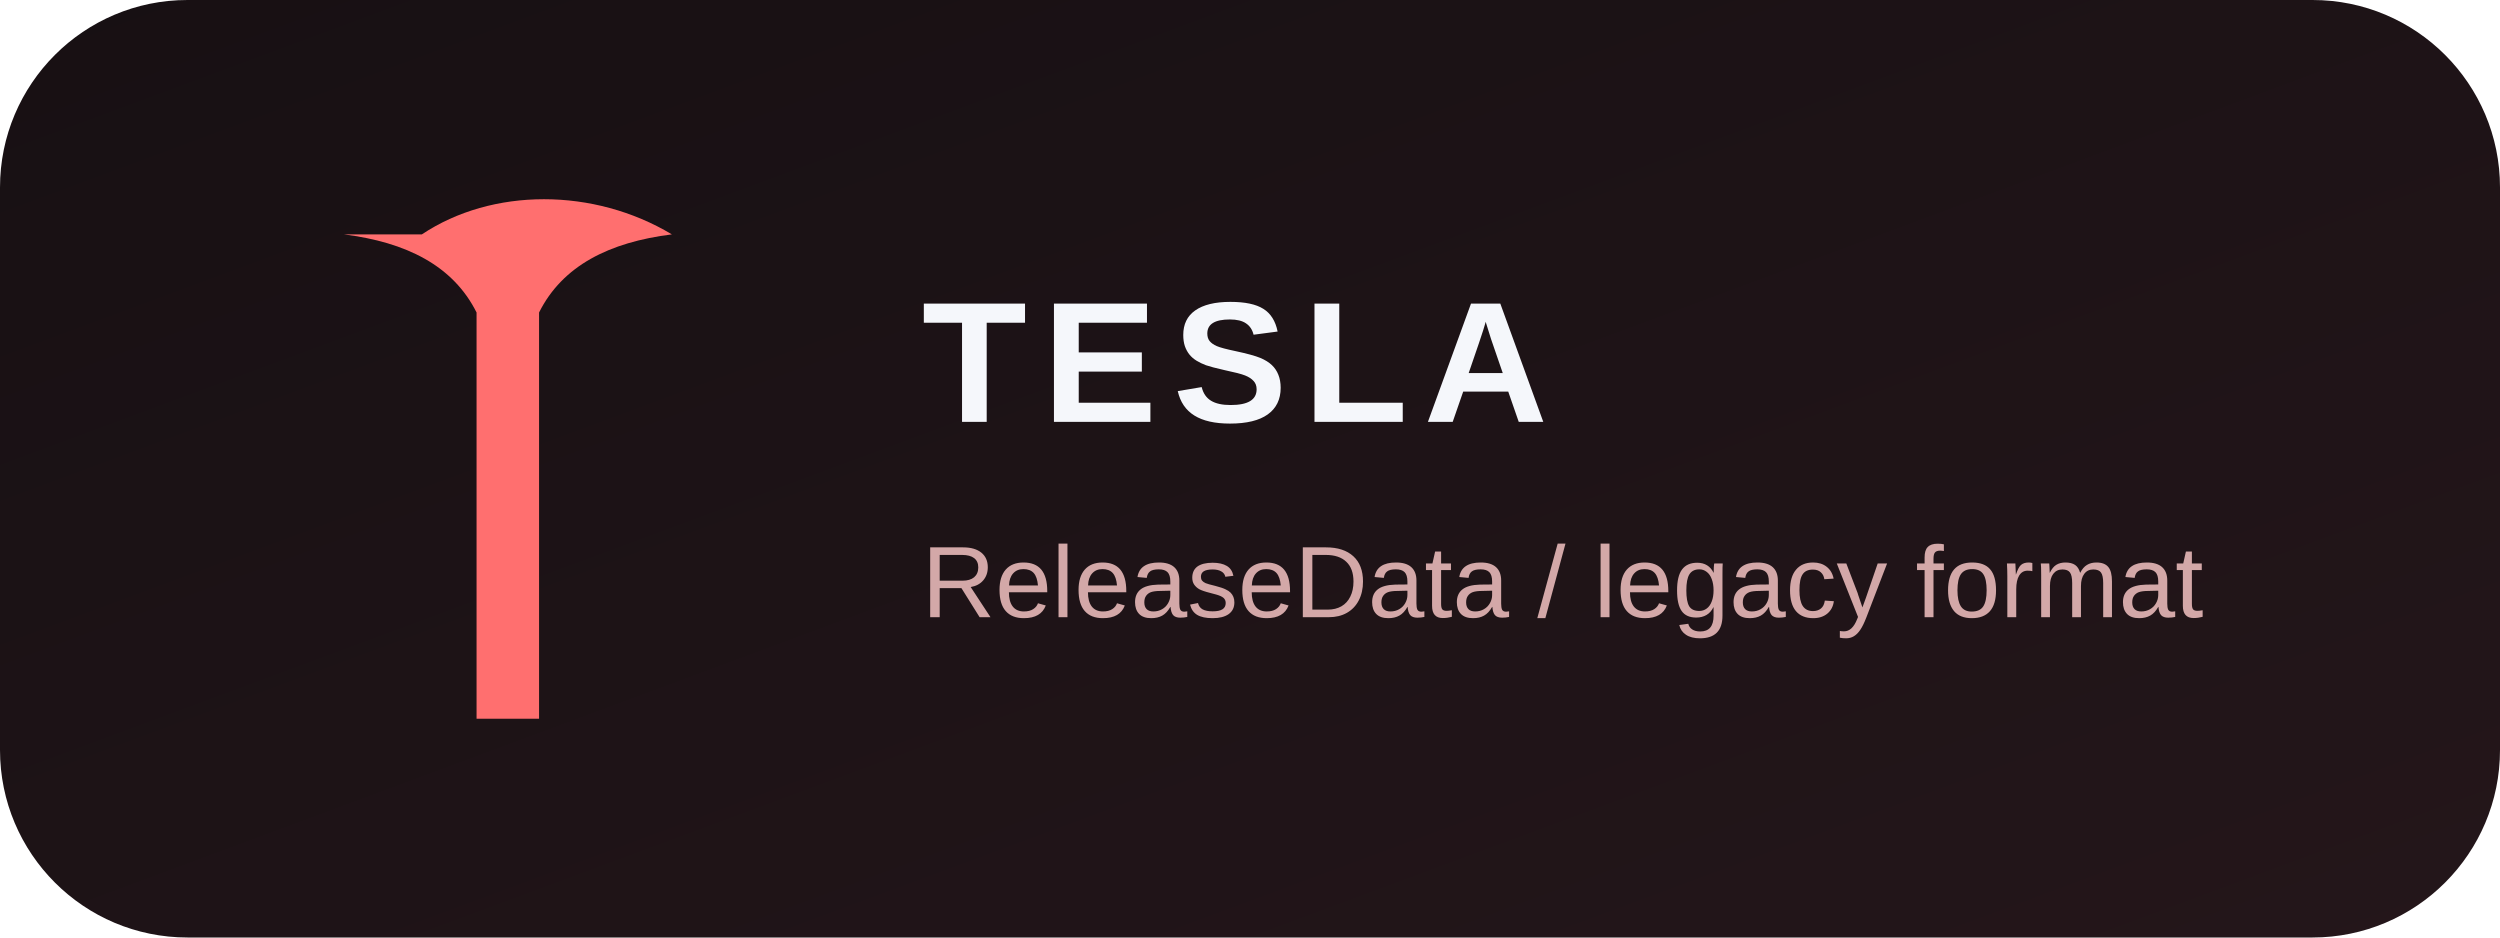
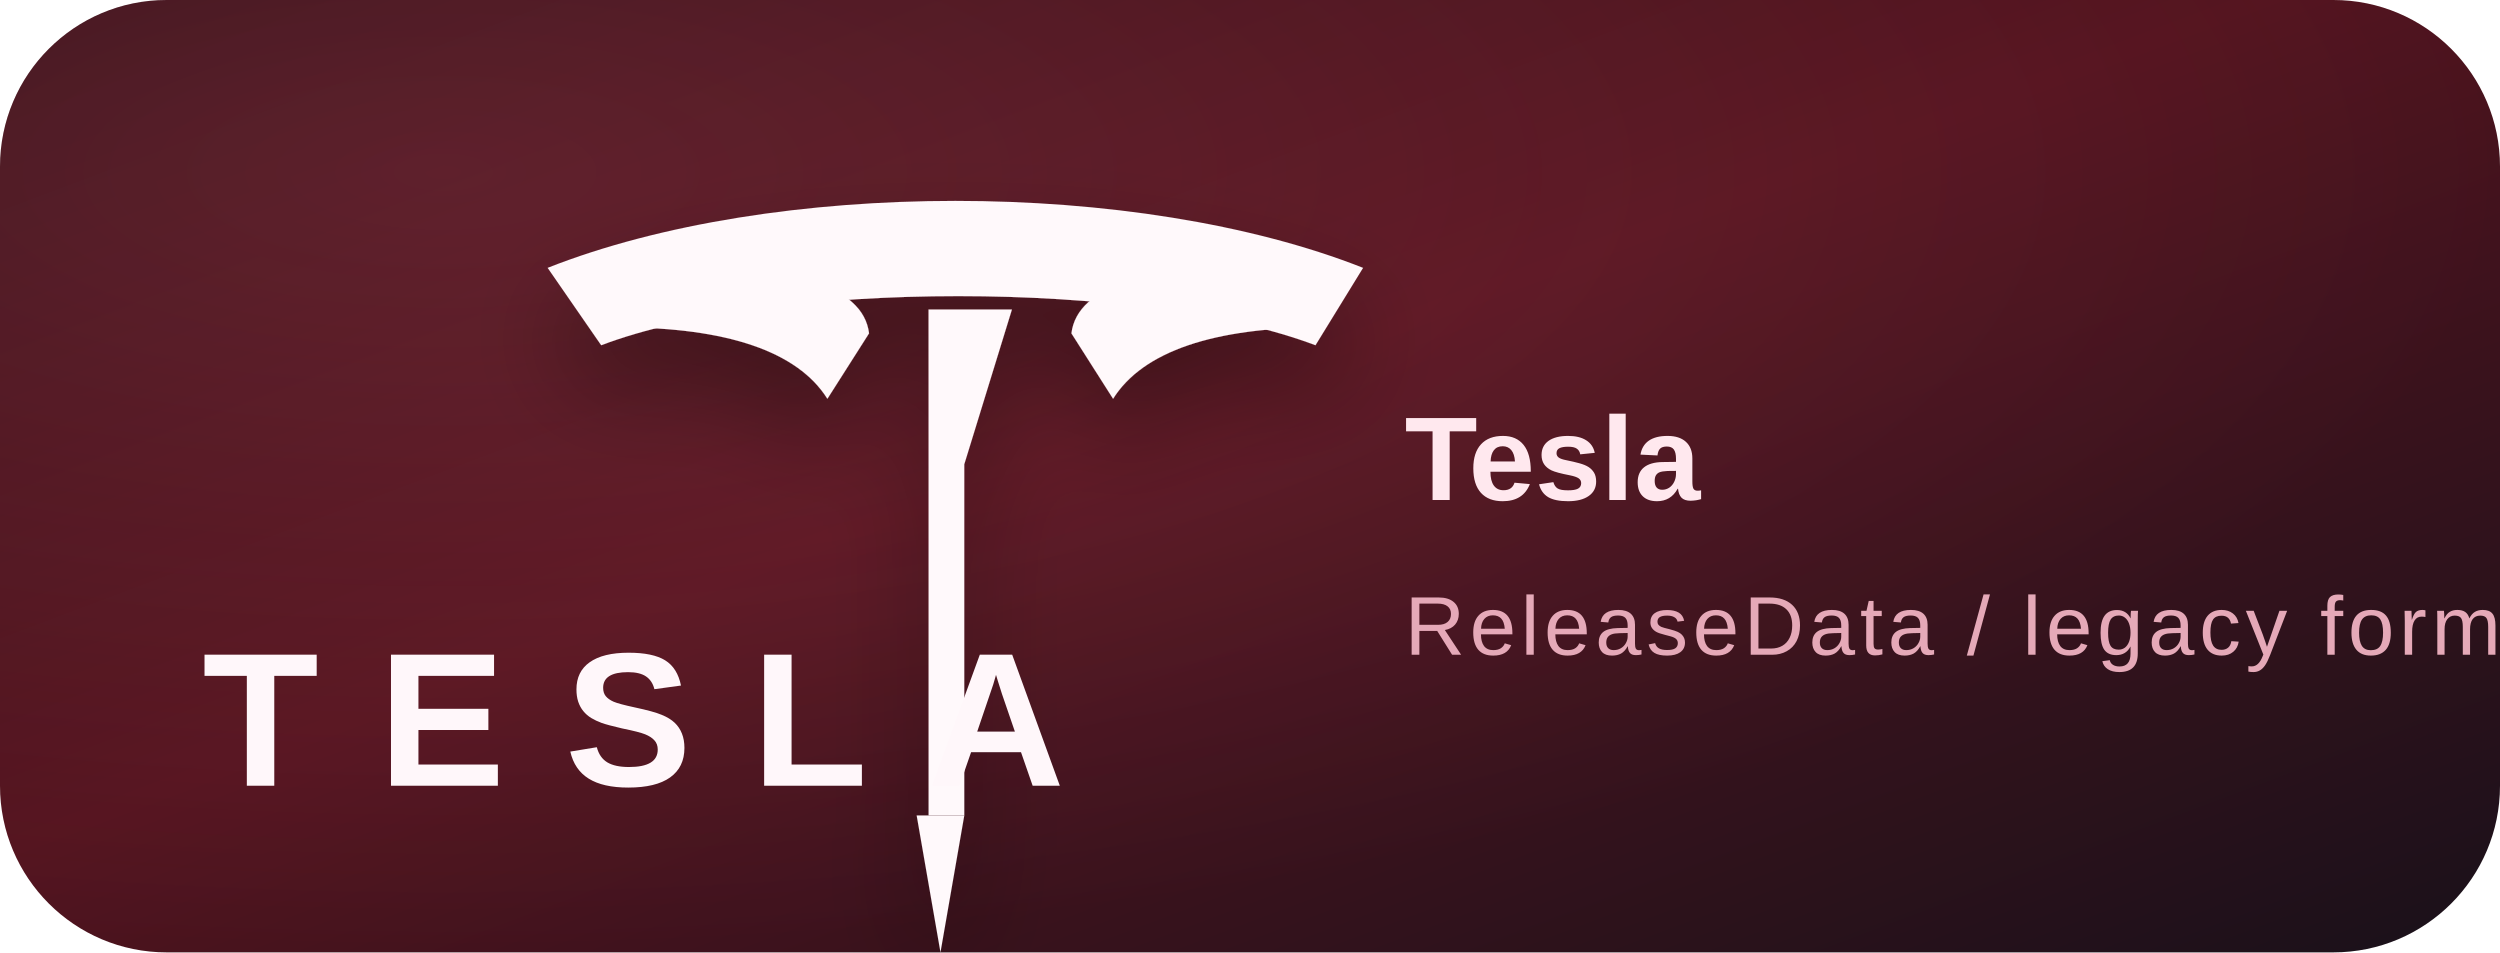
- <svg xmlns="http://www.w3.org/2000/svg" viewBox="0 0 320 120" role="img" aria-label="Tesla">
+ <svg xmlns="http://www.w3.org/2000/svg" viewBox="0 0 420 160" role="img" aria-label="Tesla">
  <defs>
-     <linearGradient id="bg" x1="0" x2="1" y1="0" y2="1">
-       <stop offset="0%" stop-color="#171013" />
-       <stop offset="100%" stop-color="#24161a" />
+     <linearGradient id="ts-bg" x1="0" x2="1" y1="0" y2="1">
+       <stop offset="0%" stop-color="#2d0d14" />
+       <stop offset="45%" stop-color="#52131e" />
+       <stop offset="100%" stop-color="#19111a" />
    </linearGradient>
+     <radialGradient id="ts-glow" cx="18%" cy="18%" r="82%">
+       <stop offset="0%" stop-color="#ff6f88" stop-opacity="0.18" />
+       <stop offset="100%" stop-color="#ff6f88" stop-opacity="0" />
+     </radialGradient>
+     <filter id="ts-shadow" x="-20%" y="-20%" width="140%" height="140%">
+       <feDropShadow dx="0" dy="9" stdDeviation="8" flood-color="#000000" flood-opacity="0.34" />
+     </filter>
  </defs>
-   <rect width="320" height="120" rx="24" fill="url(#bg)" />
-   <path d="M54 30 C63 24, 76 24, 86 30 C78 31, 72 34, 69 40 L69 92 L61 92 L61 40 C58 34, 52 31, 44 30 C47 30, 50 30, 54 30 Z" fill="#ff6f6f" />
-   <text x="118" y="54" fill="#f5f7fb" font-family="Segoe UI, Arial, sans-serif" font-size="22" font-weight="800" letter-spacing="2">TESLA</text>
-   <text x="118" y="79" fill="#d3a8a8" font-family="Segoe UI, Arial, sans-serif" font-size="13">ReleaseData / legacy format</text>
+   <rect width="420" height="160" rx="28" fill="url(#ts-bg)" />
+   <rect width="420" height="160" rx="28" fill="url(#ts-glow)" />
+   <g transform="translate(72 22)" fill="#fff9fb" filter="url(#ts-shadow)">
+     <path d="M20 23 C58 8, 119 8, 157 23 L149 36 C120 25, 58 25, 29 36 Z" />
+     <path d="M84 30 L98 30 L90 56 L90 115 L84 115 L84 56 Z" />
+     <path d="M74 34 C73 26, 61 22, 35 22 L32 33 C50 33, 62 37, 67 45 Z" />
+     <path d="M108 34 C109 26, 121 22, 147 22 L150 33 C132 33, 120 37, 115 45 Z" />
+     <path d="M82 115 L90 115 L86 138 Z" />
+   </g>
+   <g fill="#fff7fa" font-family="'Segoe UI', Arial, sans-serif" font-weight="800">
+     <text x="34" y="132" font-size="32" letter-spacing="10">TESLA</text>
+   </g>
+   <text x="236" y="84" fill="#ffe8ee" font-family="'Segoe UI', Arial, sans-serif" font-size="20" font-weight="700">Tesla</text>
+   <text x="236" y="110" fill="#e5a9b8" font-family="'Segoe UI', Arial, sans-serif" font-size="14" letter-spacing="0.8">ReleaseData / legacy format</text>
</svg>
